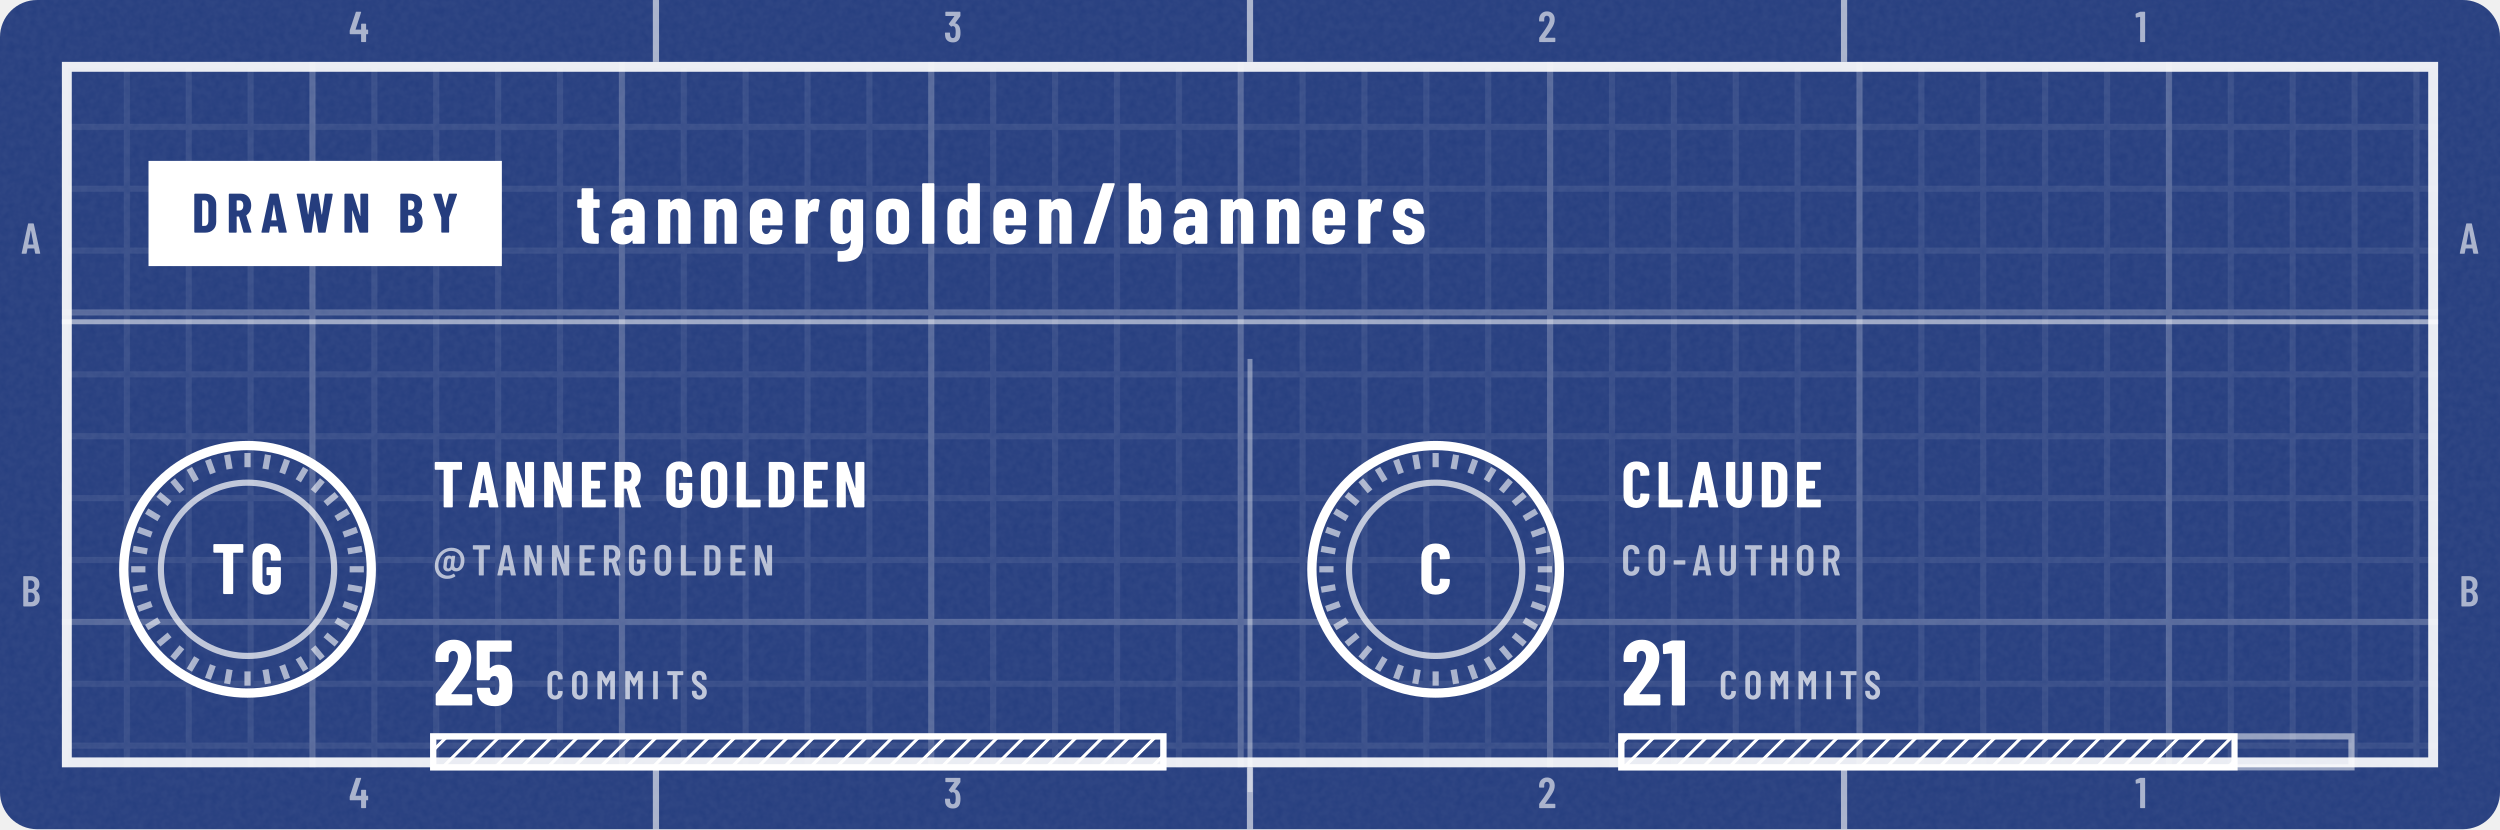
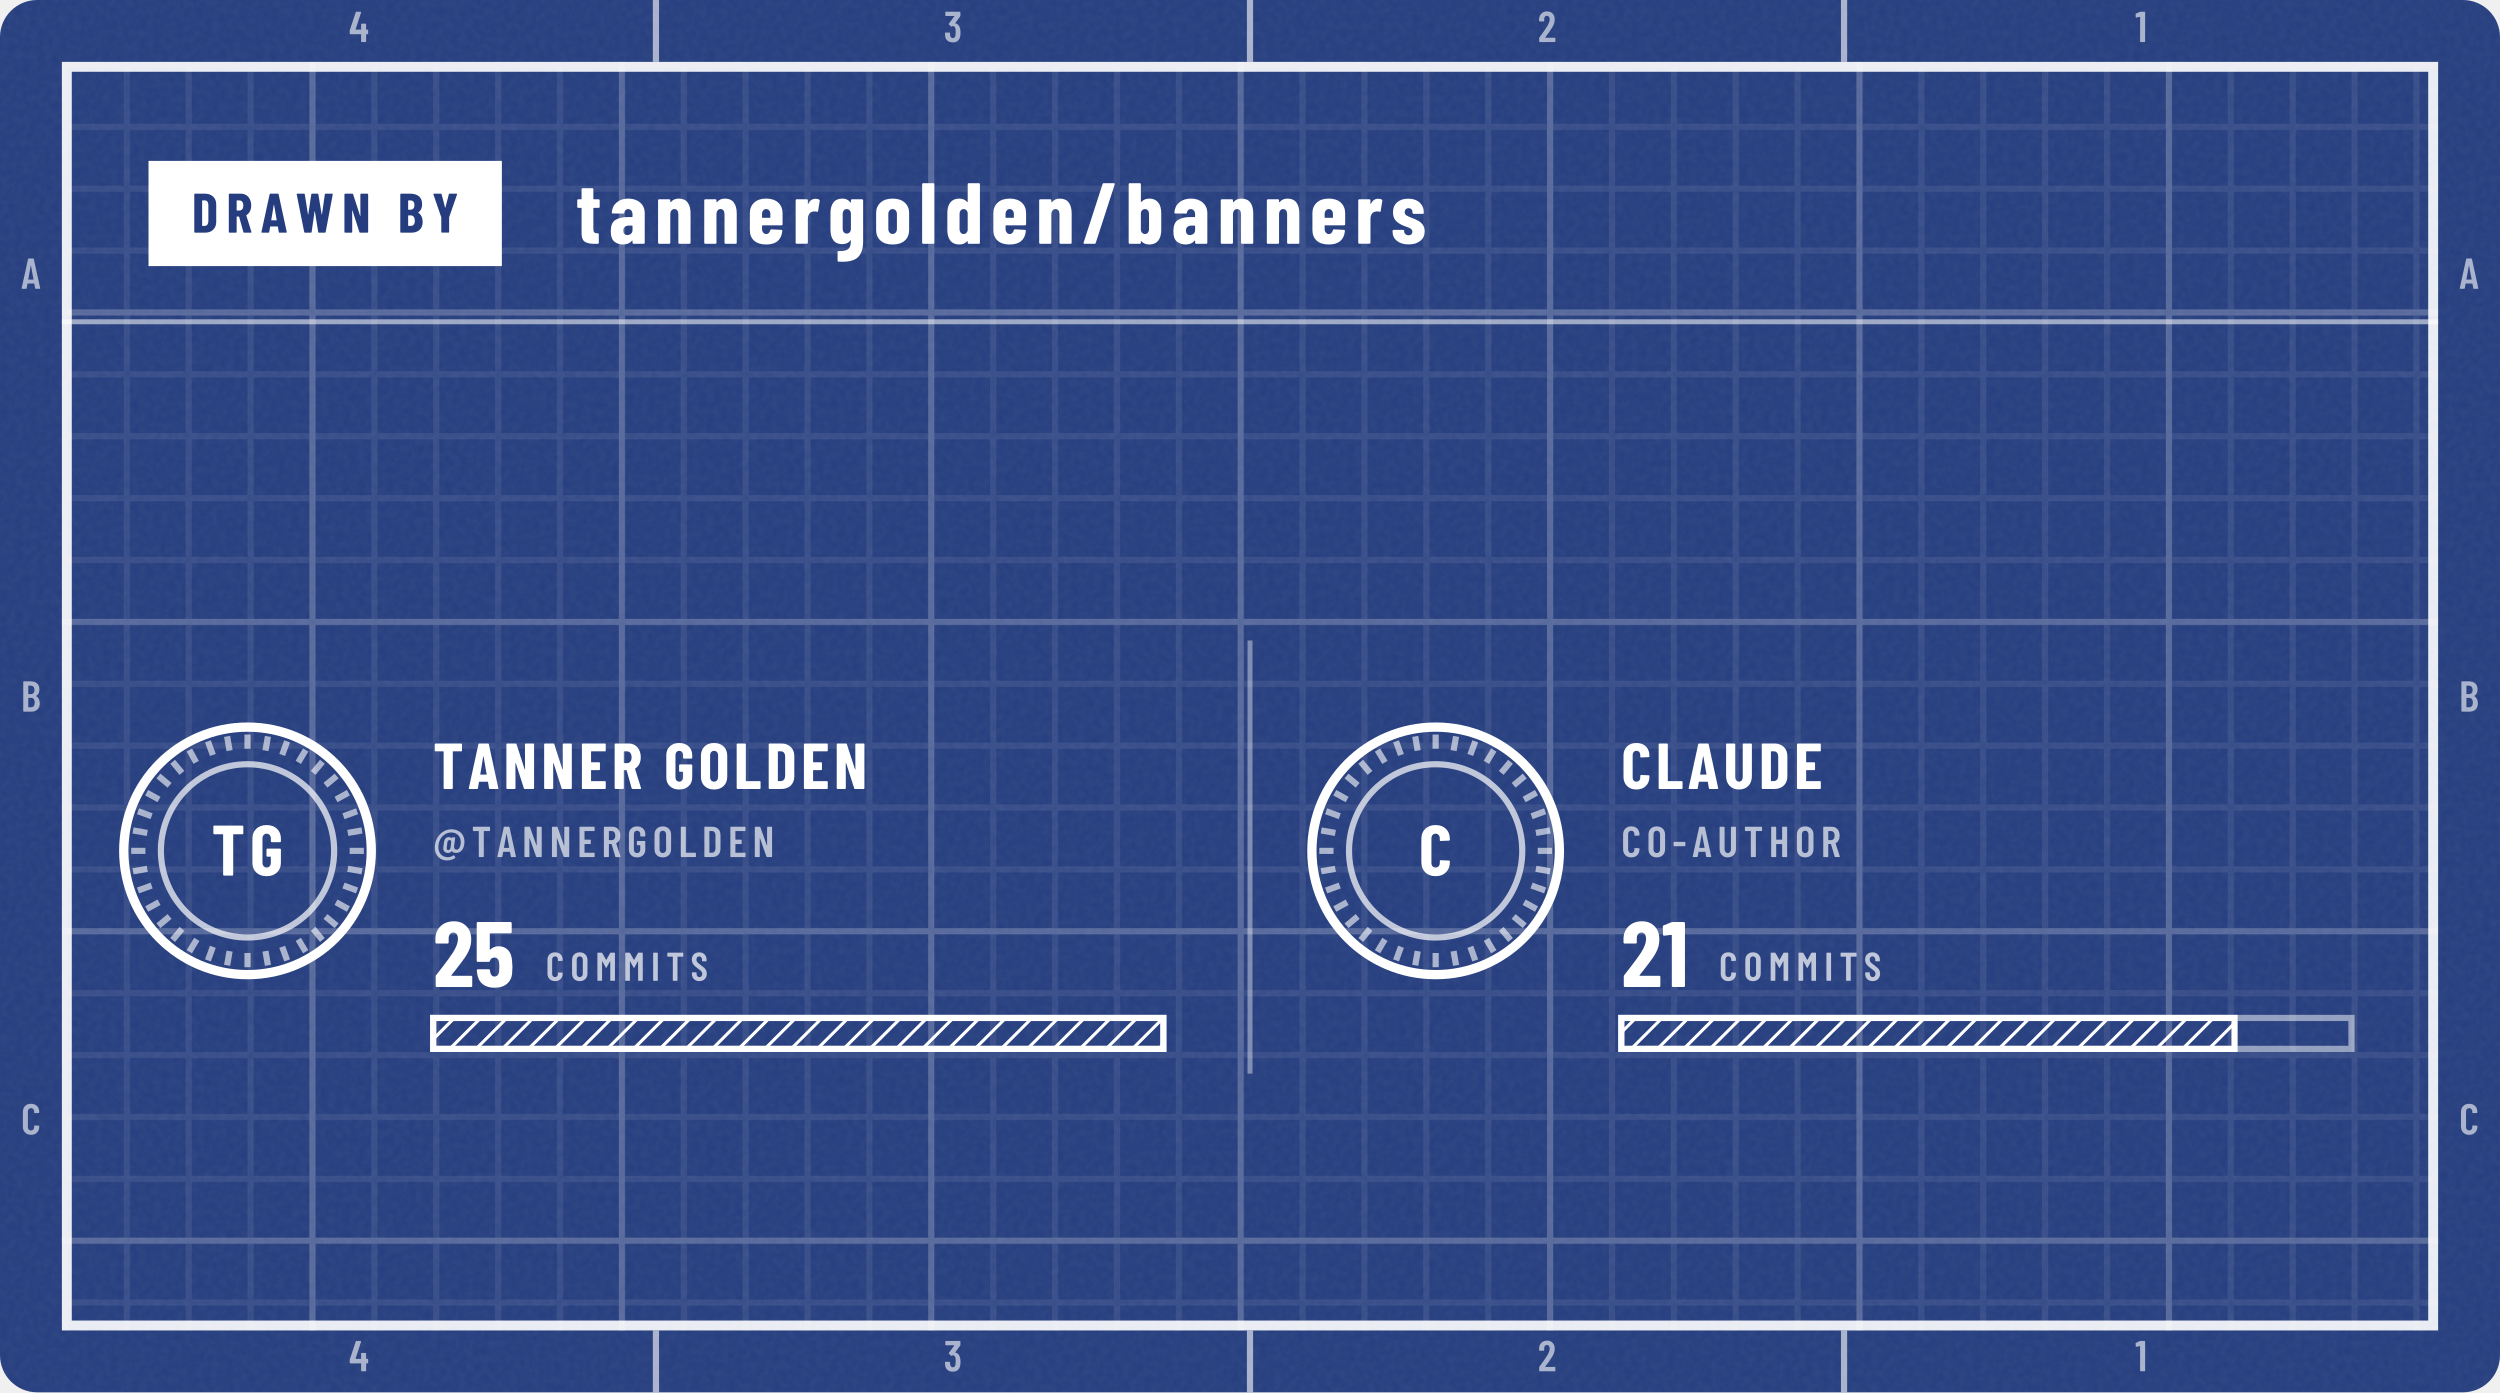
- <svg xmlns="http://www.w3.org/2000/svg" width="404" height="134" viewBox="0 0 404 134" role="img" aria-labelledby="t d">
+ <svg xmlns="http://www.w3.org/2000/svg" width="404" height="225" viewBox="0 0 404 225" role="img" aria-labelledby="t d">
  <defs>
    <clipPath id="kc1">
-       <rect x="0" y="0" width="404" height="134" rx="6" />
+       <rect x="0" y="0" width="404" height="225" rx="6" />
    </clipPath>
    <filter id="kn2" x="0" y="0" width="100%" height="100%">
      <feTurbulence type="fractalNoise" baseFrequency=".85" numOctaves="2" stitchTiles="stitch" />
      <feColorMatrix values="0 0 0 0 1 0 0 0 0 1 0 0 0 0 1 0 0 0 0.06 0" />
    </filter>
    <pattern id="kp3" width="10" height="10" patternUnits="userSpaceOnUse">
      <path d="M10 .5H.5V10" fill="none" stroke="#FFFFFF" stroke-opacity="0.075" />
    </pattern>
    <pattern id="kp4" width="50" height="50" patternUnits="userSpaceOnUse">
      <path d="M50 .5H.5V50" fill="none" stroke="#FFFFFF" stroke-opacity="0.16" />
    </pattern>
    <clipPath id="kc5">
-       <rect x="10" y="10" width="384" height="114" />
+       <rect x="10" y="10" width="384" height="205" />
    </clipPath>
    <pattern id="kh6" width="3" height="3" patternUnits="userSpaceOnUse" patternTransform="rotate(45)">
      <path d="M0 0V3" stroke="#FFFFFF" stroke-width="1" stroke-opacity="1" />
    </pattern>
    <path id="m45" d="M27 263V339Q27 344 30 348Q34 351 39 351H286Q291 351 294 348Q298 344 298 339V263Q298 258 294 254Q291 251 286 251H39Q34 251 30 254Q27 258 27 263Z" />
    <path id="m49" d="M122 700H218Q223 700 226 696Q230 693 230 688V12Q230 7 226 4Q223 0 218 0H126Q121 0 118 4Q114 7 114 12V576Q114 578 112 580Q111 582 109 581L27 565H24Q13 565 13 576L10 643Q10 653 18 657L107 697Q114 700 122 700Z" />
    <path id="m50" d="M173 100H392Q397 100 400 96Q404 93 404 88V12Q404 7 400 4Q397 0 392 0H43Q38 0 34 4Q31 7 31 12V92Q31 101 36 107L75 160Q114 212 152 266Q189 320 215 363Q273 459 273 522Q273 562 256 585Q238 608 209 608Q180 608 163 586Q146 563 147 526V487Q147 482 144 478Q140 475 135 475H41Q36 475 32 478Q29 482 29 487V530Q33 610 84 659Q134 708 214 708Q293 708 342 656Q390 605 390 521Q390 471 373 422Q356 373 319 317Q294 277 260 229Q225 181 214 166Q184 126 170 106Q168 104 169 102Q170 100 173 100Z" />
    <path id="m51" d="M387 218Q387 169 380 134Q368 66 326 29Q283 -8 210 -8Q134 -8 86 32Q38 73 32 143Q30 165 28 207Q28 219 40 219H132Q144 219 144 207Q146 173 148 156Q153 125 169 108Q185 92 210 92Q234 92 250 108Q266 123 271 152Q276 182 276 230Q276 281 269 315Q263 341 248 355Q233 369 210 369Q195 369 183 360Q177 356 174 356Q172 356 166 360L119 408Q115 412 115 417Q115 421 118 425L243 595Q245 597 244 599Q242 601 239 601H49Q44 601 40 604Q37 608 37 613V688Q37 693 40 696Q44 700 49 700H373Q378 700 382 696Q385 693 385 688V609Q385 602 380 594L266 438Q262 432 268 431Q309 426 338 392Q368 358 378 307Q387 267 387 218Z" />
    <path id="m52" d="M443 275V194Q443 189 440 186Q436 182 431 182H401Q396 182 396 177V12Q396 7 392 4Q389 0 384 0H292Q287 0 284 4Q280 7 280 12V177Q280 182 275 182H29Q24 182 20 186Q17 189 17 194V259Q17 268 19 274L158 690Q161 700 171 700H271Q277 700 280 696Q283 693 281 686L153 293Q152 287 157 287H275Q280 287 280 292V412Q280 417 284 420Q287 424 292 424H384Q389 424 392 420Q396 417 396 412V292Q396 287 401 287H431Q436 287 440 284Q443 280 443 275Z" />
    <path id="m64" d="M722 352Q722 327 719 301Q706 204 655 150Q604 95 529 95Q465 95 431 135Q427 138 424 134Q409 113 387 104Q365 94 343 94Q292 94 262 124Q233 154 233 201Q233 218 238 250L242 283Q244 307 250 347Q268 461 367 461Q380 461 394 456Q409 451 421 440Q428 435 428 442V444Q429 455 441 455H497Q509 455 508 442L484 258Q483 252 483 240Q483 206 499 188Q515 170 541 170Q577 170 602 206Q626 243 634 303Q637 326 637 346Q637 413 609 463Q581 513 530 540Q480 567 414 567Q342 567 279 530Q216 492 174 426Q132 359 122 275Q119 251 119 229Q119 156 149 104Q179 51 228 24Q277 -3 333 -3Q408 -3 468 39Q473 42 476 42Q482 42 485 36L511 -6Q513 -9 513 -14Q513 -19 508 -23Q472 -48 424 -63Q375 -78 319 -78Q239 -78 175 -42Q111 -5 74 62Q38 130 38 221Q38 253 42 280Q55 384 109 466Q163 549 246 595Q328 641 422 641Q510 641 578 605Q646 569 684 504Q722 438 722 352ZM400 212 403 233 404 243 414 326 416 343Q419 365 408 379Q398 393 379 393Q360 393 346 379Q332 365 329 343L326 322Q320 283 320 276L312 212Q311 188 321 174Q331 161 350 161Q369 161 382 175Q396 189 400 212Z" />
    <path id="m65" d="M325 11 306 116Q306 121 300 121H154Q148 121 148 116L129 11Q128 0 116 0H25Q11 0 14 13L162 689Q164 700 175 700H281Q292 700 294 689L442 13V9Q442 0 431 0H338Q326 0 325 11ZM171 212H282Q288 212 287 217L229 533Q228 536 226 536Q224 536 223 533L166 217Q165 212 171 212Z" />
    <path id="m66" d="M242 0H66Q61 0 58 4Q54 7 54 12V688Q54 693 58 696Q61 700 66 700H224Q319 700 373 652Q427 604 427 512Q427 409 354 365Q349 362 352 359Q391 334 413 292Q435 250 435 192Q435 100 382 50Q328 0 242 0ZM170 595V409Q170 404 175 404H226Q267 404 290 429Q313 454 313 500Q313 548 290 574Q267 600 226 600H175Q170 600 170 595ZM319 208Q319 260 296 290Q273 319 233 319H175Q170 319 170 314V106Q170 101 175 101H233Q273 101 296 129Q319 157 319 208Z" />
    <path id="m67" d="M42 180V521Q42 607 94 658Q145 708 230 708Q316 708 368 658Q420 607 420 521V509Q420 504 416 500Q413 496 408 496L315 492Q303 492 303 504V529Q303 564 283 586Q263 608 230 608Q198 608 178 586Q158 564 158 529V171Q158 136 178 114Q198 92 230 92Q263 92 283 114Q303 136 303 171V196Q303 201 306 204Q310 208 315 208L408 204Q413 204 416 200Q420 197 420 192V180Q420 95 368 44Q316 -8 230 -8Q145 -8 94 44Q42 95 42 180Z" />
    <path id="m68" d="M54 12V688Q54 693 58 696Q61 700 66 700H237Q323 700 374 648Q426 596 426 509V191Q426 104 374 52Q323 0 237 0H66Q61 0 58 4Q54 7 54 12ZM175 100 235 101Q268 101 288 128Q309 154 310 198V502Q310 547 290 574Q269 600 234 600H175Q170 600 170 595V105Q170 100 175 100Z" />
    <path id="m69" d="M391 600H175Q170 600 170 595V406Q170 401 175 401H303Q308 401 312 398Q315 394 315 389V312Q315 307 312 304Q308 300 303 300H175Q170 300 170 295V105Q170 100 175 100H391Q396 100 400 96Q403 93 403 88V12Q403 7 400 4Q396 0 391 0H66Q61 0 58 4Q54 7 54 12V688Q54 693 58 696Q61 700 66 700H391Q396 700 400 696Q403 693 403 688V612Q403 607 400 604Q396 600 391 600Z" />
    <path id="m71" d="M42 173V527Q42 609 94 658Q145 708 230 708Q315 708 368 658Q420 609 420 526V487Q420 482 416 478Q413 475 408 475H316Q311 475 308 478Q304 482 304 487V528Q304 564 284 586Q263 608 230 608Q197 608 177 586Q157 564 157 528V172Q157 136 177 114Q197 92 230 92Q263 92 284 114Q304 136 304 172V268Q304 273 299 273H238Q233 273 230 276Q226 280 226 285V358Q226 363 230 366Q233 370 238 370H408Q413 370 416 366Q420 363 420 358V173Q420 91 368 42Q315 -8 230 -8Q145 -8 94 42Q42 91 42 173Z" />
    <path id="m72" d="M319 700H411Q416 700 420 696Q423 693 423 688V12Q423 7 420 4Q416 0 411 0H319Q314 0 310 4Q307 7 307 12V295Q307 300 302 300H175Q170 300 170 295V12Q170 7 166 4Q163 0 158 0H66Q61 0 58 4Q54 7 54 12V688Q54 693 58 696Q61 700 66 700H158Q163 700 166 696Q170 693 170 688V406Q170 401 175 401H302Q307 401 307 406V688Q307 693 310 696Q314 700 319 700Z" />
    <path id="m73" d="M54 12V688Q54 693 58 696Q61 700 66 700H158Q163 700 166 696Q170 693 170 688V12Q170 7 166 4Q163 0 158 0H66Q61 0 58 4Q54 7 54 12Z" />
    <path id="m76" d="M54 12V688Q54 693 58 696Q61 700 66 700H158Q163 700 166 696Q170 693 170 688V105Q170 100 175 100H391Q396 100 400 96Q403 93 403 88V12Q403 7 400 4Q396 0 391 0H66Q61 0 58 4Q54 7 54 12Z" />
    <path id="m77" d="M383 700H475Q480 700 484 696Q487 693 487 688V12Q487 7 484 4Q480 0 475 0H383Q378 0 374 4Q371 7 371 12V484Q371 488 369 488Q367 488 365 485L278 327Q273 319 269 319Q265 319 260 327L173 485Q171 488 169 488Q167 488 167 484V12Q167 7 164 4Q160 0 155 0H63Q58 0 54 4Q51 7 51 12V688Q51 693 54 696Q58 700 63 700H155Q165 700 170 692L267 521Q270 517 273 521L368 692Q373 700 383 700Z" />
    <path id="m78" d="M350 700H441Q446 700 450 696Q453 693 453 688V12Q453 7 450 4Q446 0 441 0H336Q326 0 323 10L174 434Q173 437 170 436Q168 436 168 433L169 12Q169 7 166 4Q162 0 157 0H66Q61 0 58 4Q54 7 54 12V688Q54 693 58 696Q61 700 66 700H169Q179 700 182 690L332 269Q333 266 336 266Q338 267 338 270V688Q338 693 342 696Q345 700 350 700Z" />
    <path id="m79" d="M42 182V518Q42 604 94 656Q147 708 233 708Q319 708 372 656Q425 604 425 518V182Q425 96 372 44Q319 -8 233 -8Q147 -8 94 44Q42 96 42 182ZM309 177V523Q309 561 288 584Q267 608 233 608Q199 608 178 584Q158 561 158 523V177Q158 139 178 116Q199 92 233 92Q267 92 288 116Q309 139 309 177Z" />
    <path id="m82" d="M318 10 233 297Q231 301 228 301H175Q170 301 170 296V12Q170 7 166 4Q163 0 158 0H66Q61 0 58 4Q54 7 54 12V688Q54 693 58 696Q61 700 66 700H254Q307 700 348 674Q388 649 410 602Q433 556 433 496Q433 434 409 389Q385 344 342 321Q338 320 339 315L437 14Q438 12 438 9Q438 0 427 0H331Q321 0 318 10ZM170 595V396Q170 391 175 391H236Q272 391 294 419Q317 447 317 495Q317 543 294 572Q272 600 236 600H175Q170 600 170 595Z" />
    <path id="m83" d="M34 173V199Q34 204 38 208Q41 211 46 211H137Q142 211 146 208Q149 204 149 199V179Q149 140 168 116Q188 92 219 92Q250 92 270 114Q290 137 290 174Q290 200 279 219Q268 238 248 255Q228 272 184 304Q134 340 104 368Q73 396 52 436Q32 475 32 527Q32 610 82 659Q132 708 214 708Q297 708 348 656Q399 605 399 520V496Q399 491 396 488Q392 484 387 484H297Q292 484 288 488Q285 491 285 496V522Q285 561 266 584Q246 608 214 608Q184 608 165 586Q146 565 146 527Q146 491 166 466Q187 441 247 397Q308 352 339 324Q370 295 387 261Q404 227 404 180Q404 95 353 44Q302 -8 219 -8Q136 -8 85 42Q34 92 34 173Z" />
    <path id="m84" d="M425 688V612Q425 607 422 604Q418 600 413 600H286Q281 600 281 595V12Q281 7 278 4Q274 0 269 0H177Q172 0 168 4Q165 7 165 12V595Q165 600 160 600H40Q35 600 32 604Q28 607 28 612V688Q28 693 32 696Q35 700 40 700H413Q418 700 422 696Q425 693 425 688Z" />
    <path id="m85" d="M50 194V688Q50 693 54 696Q57 700 62 700H154Q159 700 162 696Q166 693 166 688V182Q166 142 186 117Q206 92 239 92Q272 92 292 117Q312 142 312 182V688Q312 693 316 696Q319 700 324 700H416Q421 700 424 696Q428 693 428 688V194Q428 103 376 48Q324 -8 239 -8Q153 -8 102 48Q50 103 50 194Z" />
    <path id="n47" d="M18 14 237 690Q240 700 250 700H367Q373 700 376 696Q379 693 377 686L158 10Q155 0 145 0H28Q22 0 19 4Q16 7 18 14Z" />
    <path id="n49" d="M115 700H236Q241 700 244 696Q248 693 248 688V12Q248 7 244 4Q241 0 236 0H119Q114 0 110 4Q107 7 107 12V558Q107 562 102 562L25 553H23Q12 553 12 564L9 650Q9 660 18 664L100 697Q108 700 115 700Z" />
    <path id="n50" d="M200 121H409Q414 121 418 118Q421 114 421 109V12Q421 7 418 4Q414 0 409 0H39Q34 0 30 4Q27 7 27 12V113Q27 122 32 128Q72 181 88 200Q176 313 213 371Q267 457 267 516Q267 550 254 568Q240 587 217 587Q194 587 180 568Q166 550 167 521V480Q167 475 164 472Q160 468 155 468H36Q31 468 28 472Q24 475 24 480V527Q28 609 83 658Q138 708 223 708Q307 708 358 655Q410 602 410 515Q410 463 394 416Q377 369 340 315Q312 274 244 187L197 127Q195 125 196 123Q197 121 200 121Z" />
    <path id="n53" d="M416 218Q416 185 413 155Q409 78 358 35Q308 -8 223 -8Q143 -8 94 32Q45 72 35 151L32 179Q32 191 44 191H161Q173 191 174 179Q174 173 176 163Q185 113 223 113Q243 113 256 126Q268 140 272 164Q275 190 275 219Q275 240 271 270Q267 293 254 305Q242 317 223 317Q185 317 174 282Q171 271 161 271H43Q38 271 34 274Q31 278 31 283V688Q31 693 34 696Q38 700 43 700H396Q401 700 404 696Q408 693 408 688V591Q408 586 404 582Q401 579 396 579H177Q172 579 172 574V406Q172 403 174 402Q176 401 178 404Q195 421 218 430Q241 439 267 439Q331 439 370 397Q408 355 412 280Q416 242 416 218Z" />
    <path id="n65" d="M325 11 309 107Q309 112 303 112H176Q170 112 170 107L154 11Q153 0 141 0H24Q11 0 14 13L161 689Q163 700 174 700H309Q320 700 322 689L468 13L469 9Q469 0 458 0H338Q326 0 325 11ZM194 221H284Q289 221 288 226L241 499Q240 502 238 502Q236 502 235 499L190 226Q190 221 194 221Z" />
    <path id="n66" d="M245 0H56Q51 0 48 4Q44 7 44 12V688Q44 693 48 696Q51 700 56 700H223Q323 700 380 652Q436 604 436 509Q436 410 368 365Q364 362 367 359Q446 303 446 193Q446 100 390 50Q334 0 245 0ZM185 574V417Q185 412 190 412H226Q260 412 279 434Q298 455 298 494Q298 535 280 557Q261 579 226 579H190Q185 579 185 574ZM305 214Q305 258 286 284Q267 310 235 310H190Q185 310 185 305V127Q185 122 190 122H234Q267 122 286 146Q305 170 305 214Z" />
    <path id="n67" d="M34 189V513Q34 602 88 655Q143 708 233 708Q324 708 378 655Q433 602 433 513V502Q433 497 430 494Q426 490 421 490L304 485Q292 485 292 496V522Q292 551 276 569Q260 587 233 587Q207 587 191 569Q175 551 175 522V177Q175 148 191 130Q207 113 233 113Q260 113 276 130Q292 148 292 177V204Q292 209 296 212Q299 216 304 216L421 211Q426 211 430 208Q433 204 433 199V189Q433 99 378 46Q323 -8 233 -8Q143 -8 88 46Q34 99 34 189Z" />
    <path id="n68" d="M44 12V688Q44 693 48 696Q51 700 56 700H237Q328 700 383 647Q438 594 438 506V194Q438 106 383 53Q328 0 237 0H56Q51 0 48 4Q44 7 44 12ZM190 121 235 122Q262 123 279 145Q296 167 297 203V497Q297 535 280 557Q263 579 234 579H190Q185 579 185 574V126Q185 121 190 121Z" />
    <path id="n69" d="M399 579H190Q185 579 185 574V416Q185 411 190 411H310Q315 411 318 408Q322 404 322 399V302Q322 297 318 294Q315 290 310 290H190Q185 290 185 285V126Q185 121 190 121H399Q404 121 408 118Q411 114 411 109V12Q411 7 408 4Q404 0 399 0H56Q51 0 48 4Q44 7 44 12V688Q44 693 48 696Q51 700 56 700H399Q404 700 408 696Q411 693 411 688V591Q411 586 408 582Q404 579 399 579Z" />
    <path id="n71" d="M34 181V519Q34 605 88 656Q143 708 233 708Q323 708 378 656Q433 604 433 518V480Q433 475 430 472Q426 468 421 468H304Q299 468 296 472Q292 475 292 480V520Q292 550 276 568Q260 587 233 587Q207 587 191 568Q175 550 175 520V180Q175 150 191 132Q207 113 233 113Q260 113 276 132Q292 150 292 180V260Q292 265 287 265H243Q238 265 234 268Q231 272 231 277V366Q231 371 234 374Q238 378 243 378H421Q426 378 430 374Q433 371 433 366V181Q433 95 378 44Q323 -8 233 -8Q143 -8 88 44Q34 95 34 181Z" />
    <path id="n76" d="M44 12V688Q44 693 48 696Q51 700 56 700H173Q178 700 182 696Q185 693 185 688V126Q185 121 190 121H400Q405 121 408 118Q412 114 412 109V12Q412 7 408 4Q405 0 400 0H56Q51 0 48 4Q44 7 44 12Z" />
    <path id="n78" d="M342 700H458Q463 700 466 696Q470 693 470 688V12Q470 7 466 4Q463 0 458 0H326Q316 0 313 10L189 397Q188 400 186 400Q183 399 183 396L184 12Q184 7 180 4Q177 0 172 0H56Q51 0 48 4Q44 7 44 12V688Q44 693 48 696Q51 700 56 700H187Q197 700 200 690L325 303Q326 300 328 300Q331 301 331 304L330 688Q330 693 334 696Q337 700 342 700Z" />
    <path id="n79" d="M34 190V510Q34 600 89 654Q144 708 236 708Q328 708 384 654Q439 600 439 510V190Q439 100 384 46Q328 -8 236 -8Q144 -8 89 46Q34 100 34 190ZM298 184V516Q298 548 281 568Q264 587 236 587Q208 587 192 568Q175 548 175 516V184Q175 152 192 132Q208 113 236 113Q264 113 281 132Q298 152 298 184Z" />
    <path id="n82" d="M306 10 229 286Q227 290 224 290H190Q185 290 185 285V12Q185 7 182 4Q178 0 173 0H56Q51 0 48 4Q44 7 44 12V688Q44 693 48 696Q51 700 56 700H258Q313 700 356 674Q399 647 422 599Q446 551 446 489Q446 430 424 385Q401 340 361 315Q359 314 358 312Q357 311 358 309L450 14L451 10Q451 0 440 0H320Q309 0 306 10ZM185 574V403Q185 398 190 398H235Q266 398 286 422Q305 447 305 488Q305 530 286 554Q266 579 235 579H190Q185 579 185 574Z" />
    <path id="n84" d="M444 688V591Q444 586 440 582Q437 579 432 579H307Q302 579 302 574V12Q302 7 298 4Q295 0 290 0H173Q168 0 164 4Q161 7 161 12V574Q161 579 156 579H36Q31 579 28 582Q24 586 24 591V688Q24 693 28 696Q31 700 36 700H432Q437 700 440 696Q444 693 444 688Z" />
    <path id="n85" d="M41 199V688Q41 693 44 696Q48 700 53 700H170Q175 700 178 696Q182 693 182 688V185Q182 153 198 133Q214 113 240 113Q266 113 282 133Q297 153 297 185V688Q297 693 300 696Q304 700 309 700H426Q431 700 434 696Q438 693 438 688V199Q438 105 384 48Q329 -8 240 -8Q150 -8 96 48Q41 105 41 199Z" />
    <path id="n87" d="M156 11 21 687 20 691Q20 700 31 700H153Q165 700 166 689L223 329Q224 325 226 325Q228 325 229 329L283 689Q284 700 296 700H397Q409 700 410 689L469 329Q470 325 472 325Q474 325 475 329L526 689Q527 700 539 700H657Q670 700 668 687L541 11Q540 0 528 0H420Q408 0 407 11L348 381Q347 385 345 385Q343 385 342 381L289 11Q288 0 276 0H169Q158 0 156 11Z" />
    <path id="n89" d="M166 13V273L165 279L25 686Q24 688 24 691Q24 700 35 700H158Q169 700 172 690L234 451Q235 448 237 448Q239 448 240 451L302 690Q305 700 316 700H439Q445 700 448 696Q451 693 449 686L308 279L307 273V13Q307 8 304 4Q300 1 295 1H178Q173 1 170 4Q166 8 166 13Z" />
    <path id="n97" d="M415 355V12Q415 7 412 4Q408 0 403 0H286Q281 0 278 4Q274 7 274 12V34Q274 37 272 38Q270 39 268 36Q235 -6 166 -8Q108 -8 66 24Q23 56 23 146Q23 239 74 274Q126 309 223 309H269Q274 309 274 314V339Q274 366 260 384Q245 401 223 401Q206 401 194 390Q183 380 180 361Q179 349 167 349L47 350Q35 350 35 362Q40 435 92 478Q144 522 224 522Q309 522 362 476Q415 430 415 355ZM274 158V205Q274 210 269 210H228Q201 210 184 194Q168 179 168 152Q168 127 180 114Q193 101 214 101Q237 101 256 116Q274 132 274 158Z" />
    <path id="n98" d="M414 354V160Q414 81 379 36Q344 -8 275 -8Q219 -8 185 30Q183 32 181 32Q179 31 179 28V12Q179 7 176 4Q172 0 167 0H50Q45 0 42 4Q38 7 38 12V688Q38 693 42 696Q45 700 50 700H167Q172 700 176 696Q179 693 179 688V485Q179 483 181 483Q185 483 189 488Q223 522 275 522Q343 522 378 478Q414 435 414 354ZM226 401Q208 401 195 389Q182 377 179 357V157Q182 137 195 125Q208 113 226 113Q247 113 260 129Q273 145 273 170V344Q273 369 260 385Q247 401 226 401Z" />
    <path id="n100" d="M278 700H395Q400 700 404 696Q407 693 407 688V12Q407 7 404 4Q400 0 395 0H278Q273 0 270 4Q266 7 266 12V28Q266 31 264 32Q262 32 260 30Q226 -8 170 -8Q101 -8 66 36Q31 81 31 160V354Q31 435 66 478Q102 522 170 522Q192 522 216 514Q240 505 260 483Q262 481 264 482Q266 482 266 485V688Q266 693 270 696Q273 700 278 700ZM266 157V357Q263 377 250 389Q237 401 219 401Q198 401 185 385Q172 369 172 344V170Q172 145 185 129Q198 113 219 113Q237 113 250 125Q263 137 266 157Z" />
    <path id="n101" d="M397 213H177Q172 213 172 208V171Q172 146 186 130Q199 113 220 113Q239 113 251 126Q263 138 267 157Q270 167 280 167L395 161Q400 161 404 158Q407 154 406 148Q399 71 352 32Q306 -8 220 -8Q131 -8 81 36Q31 81 31 160V354Q31 430 82 476Q132 522 220 522Q308 522 358 476Q409 430 409 354V225Q409 220 406 216Q402 213 397 213ZM172 344V305Q172 300 177 300H263Q268 300 268 305V344Q268 369 254 385Q241 401 220 401Q199 401 186 385Q172 369 172 344Z" />
    <path id="n103" d="M279 514H396Q401 514 404 510Q408 507 408 502V24Q408 -87 356 -147Q303 -207 167 -207Q140 -207 125 -206Q113 -205 113 -193V-95Q113 -82 126 -84Q185 -86 216 -72Q246 -59 256 -32Q267 -5 267 39Q267 42 265 42Q263 42 261 39Q243 15 218 6Q192 -4 168 -4Q99 -4 65 40Q31 85 31 164V354Q31 435 66 478Q100 522 168 522Q229 522 261 477Q263 474 265 475Q267 476 267 479V502Q267 507 270 510Q274 514 279 514ZM267 175V344Q267 369 254 385Q240 401 219 401Q198 401 185 385Q172 369 172 344V175Q172 150 185 134Q198 118 219 118Q240 118 254 134Q267 150 267 175Z" />
    <path id="n108" d="M34 12V688Q34 693 38 696Q41 700 46 700H163Q168 700 172 696Q175 693 175 688V12Q175 7 172 4Q168 0 163 0H46Q41 0 38 4Q34 7 34 12Z" />
    <path id="n110" d="M413 351V12Q413 7 410 4Q406 0 401 0H284Q279 0 276 4Q272 7 272 12V340Q272 369 260 385Q249 401 227 401Q204 401 192 384Q179 368 179 338V12Q179 7 176 4Q172 0 167 0H50Q45 0 42 4Q38 7 38 12V502Q38 507 42 510Q45 514 50 514H167Q172 514 176 510Q179 507 179 502V483Q179 480 182 480Q184 480 188 484Q220 522 277 522Q345 522 379 477Q413 432 413 351Z" />
    <path id="n111" d="M31 160V354Q31 430 82 476Q133 522 221 522Q310 522 361 476Q412 430 412 354V160Q412 82 362 37Q311 -8 221 -8Q132 -8 82 37Q31 82 31 160ZM271 171V344Q271 369 257 385Q243 401 221 401Q199 401 186 385Q172 369 172 344V171Q172 146 186 130Q199 114 221 114Q243 114 257 130Q271 146 271 171Z" />
    <path id="n114" d="M310 510Q318 505 316 495L297 378Q296 367 283 370Q272 374 256 374Q241 374 230 370Q207 366 193 342Q179 319 179 288V13Q179 8 176 4Q172 1 167 1H50Q45 1 42 4Q38 8 38 13V502Q38 507 42 510Q45 514 50 514H167Q172 514 176 510Q179 507 179 502V463Q179 459 180 458Q182 458 184 461Q211 520 268 520Q295 520 310 510Z" />
    <path id="n115" d="M24 142V149Q24 154 28 158Q31 161 36 161H146Q151 161 154 158Q158 154 158 149V146Q158 125 173 112Q188 98 210 98Q230 98 242 110Q253 121 253 139Q253 161 234 174Q215 186 192 194Q168 203 159 206Q104 226 66 262Q29 297 29 364Q29 437 77 479Q125 521 205 521Q288 521 336 477Q385 433 385 358Q385 353 382 350Q378 346 373 346H266Q261 346 258 350Q254 353 254 358V366Q254 386 242 398Q229 411 209 411Q188 411 176 398Q164 384 164 366Q164 342 184 328Q205 315 247 299Q290 283 320 266Q351 250 373 220Q395 189 395 143Q395 74 344 34Q294 -7 210 -7Q125 -7 74 34Q24 74 24 142Z" />
    <path id="n116" d="M260 415H204Q199 415 199 410V172Q199 143 210 132Q221 121 243 122H250Q255 122 258 118Q262 115 262 110V12Q262 7 258 4Q255 0 250 0H210Q137 0 100 24Q63 49 63 118V410Q63 415 58 415H25Q20 415 16 418Q13 422 13 427V502Q13 507 16 510Q20 514 25 514H58Q63 514 63 519V630Q63 635 66 638Q70 642 75 642H187Q192 642 196 638Q199 635 199 630V519Q199 514 204 514H260Q265 514 268 510Q272 507 272 502V427Q272 422 268 418Q265 415 260 415Z" />
  </defs>
-   <rect y="0" width="404" height="134" rx="6" fill="#253D7E" />
-   <rect y="0" width="404" height="134" clip-path="url(#kc1)" filter="url(#kn2)" />
+   <rect y="0" width="404" height="225" rx="6" fill="#253D7E" />
+   <rect y="0" width="404" height="225" clip-path="url(#kc1)" filter="url(#kn2)" />
  <g clip-path="url(#kc5)">
-     <rect y="0" width="404" height="134" fill="url(#kp3)" />
-     <rect y="0" width="404" height="134" fill="url(#kp4)" />
-   </g>
-   <rect x="10.8" y="10.8" width="382.4" height="112.4" fill="none" stroke="#FFFFFF" stroke-opacity="0.9" stroke-width="1.6" />
-   <path d="M106 0V10M106 124V134M202 0V10M202 124V134M298 0V10M298 124V134" stroke="#FFFFFF" stroke-opacity="0.6" />
+     <rect y="0" width="404" height="225" fill="url(#kp3)" />
+     <rect y="0" width="404" height="225" fill="url(#kp4)" />
+   </g>
+   <rect x="10.8" y="10.8" width="382.4" height="203.4" fill="none" stroke="#FFFFFF" stroke-opacity="0.9" stroke-width="1.6" />
+   <path d="M106 0V10M106 215V225M202 0V10M202 215V225M298 0V10M298 215V225" stroke="#FFFFFF" stroke-opacity="0.6" />
  <g transform="scale(0.007 -0.007)" fill="#FFFFFF" fill-opacity="0.6">
    <use href="#m52" x="8056" y="-971" />
-     <use href="#m52" x="8056" y="-18657" />
+     <use href="#m52" x="8056" y="-31657" />
    <use href="#m51" x="21787" y="-971" />
-     <use href="#m51" x="21787" y="-18657" />
+     <use href="#m51" x="21787" y="-31657" />
    <use href="#m50" x="35502" y="-971" />
-     <use href="#m50" x="35502" y="-18657" />
+     <use href="#m50" x="35502" y="-31657" />
    <use href="#m49" x="49292" y="-971" />
-     <use href="#m49" x="49292" y="-18657" />
-     <use href="#m65" x="486" y="-5857" />
-     <use href="#m65" x="56772" y="-5857" />
-     <use href="#m66" x="483" y="-14000" />
-     <use href="#m66" x="56769" y="-14000" />
+     <use href="#m49" x="49292" y="-31657" />
+     <use href="#m65" x="486" y="-6667" />
+     <use href="#m65" x="56772" y="-6667" />
+     <use href="#m66" x="483" y="-16429" />
+     <use href="#m66" x="56769" y="-16429" />
+     <use href="#m67" x="486" y="-26190" />
+     <use href="#m67" x="56772" y="-26190" />
  </g>
  <rect x="24" y="26" width="57.1" height="17" fill="#FFFFFF" />
  <g transform="translate(31 37.6) scale(0.009 -0.009)" fill="#253D7E">
    <use href="#n68" x="0" />
    <use href="#n82" x="620" />
    <use href="#n65" x="1236" />
    <use href="#n87" x="1862" />
    <use href="#n78" x="2696" />
    <use href="#n66" x="3699" />
    <use href="#n89" x="4313" />
  </g>
  <g transform="translate(93.1 39.4) scale(0.014 -0.014)" fill="#FFFFFF">
    <use href="#n116" x="0" />
    <use href="#n97" x="377" />
    <use href="#n110" x="908" />
    <use href="#n110" x="1441" />
    <use href="#n101" x="1974" />
    <use href="#n114" x="2496" />
    <use href="#n103" x="2905" />
    <use href="#n111" x="3432" />
    <use href="#n108" x="3960" />
    <use href="#n100" x="4254" />
    <use href="#n101" x="4785" />
    <use href="#n110" x="5307" />
    <use href="#n47" x="5840" />
    <use href="#n98" x="6340" />
    <use href="#n97" x="6871" />
    <use href="#n110" x="7403" />
    <use href="#n110" x="7935" />
    <use href="#n101" x="8468" />
    <use href="#n114" x="8990" />
    <use href="#n115" x="9400" />
  </g>
  <path d="M10 52H394" fill="none" stroke="#FFFFFF" stroke-opacity="0.55" stroke-width=".8" />
-   <circle cx="40" cy="92" r="20" fill="none" stroke="#FFFFFF" stroke-width="1.5" />
-   <circle cx="40" cy="92" r="14" fill="none" stroke="#FFFFFF" stroke-opacity="0.7" />
-   <path d="M56.5 92L58.8 92M56.2 94.9L58.5 95.3M55.5 97.6L57.7 98.4M54.3 100.2L56.3 101.4M52.6 102.6L54.4 104.1M50.6 104.6L52.1 106.4M48.2 106.3L49.4 108.3M45.6 107.5L46.4 109.7M42.9 108.2L43.3 110.5M40 108.5L40 110.8M37.1 108.2L36.7 110.5M34.4 107.5L33.6 109.7M31.8 106.3L30.6 108.3M29.4 104.6L27.9 106.4M27.4 102.6L25.6 104.1M25.7 100.2L23.7 101.4M24.5 97.6L22.3 98.4M23.8 94.9L21.5 95.3M23.5 92L21.2 92M23.8 89.1L21.5 88.7M24.5 86.4L22.3 85.6M25.7 83.8L23.7 82.6M27.4 81.4L25.6 79.9M29.4 79.4L27.9 77.6M31.7 77.7L30.6 75.7M34.4 76.5L33.6 74.3M37.1 75.8L36.7 73.5M40 75.5L40 73.2M42.9 75.8L43.3 73.5M45.6 76.5L46.4 74.3M48.2 77.7L49.4 75.7M50.6 79.4L52.1 77.6M52.6 81.4L54.4 79.9M54.3 83.8L56.3 82.6M55.5 86.4L57.7 85.6M56.2 89.1L58.5 88.7" fill="none" stroke="#FFFFFF" stroke-opacity="0.6" />
-   <g transform="translate(34.2 96) scale(0.01154 -0.01154)" fill="#FFFFFF">
+   <circle cx="40" cy="137.5" r="20" fill="none" stroke="#FFFFFF" stroke-width="1.5" />
+   <circle cx="40" cy="137.5" r="14" fill="none" stroke="#FFFFFF" stroke-opacity="0.7" />
+   <path d="M56.5 137.5L58.8 137.5M56.2 140.4L58.5 140.8M55.5 143.1L57.7 143.9M54.3 145.8L56.3 146.9M52.6 148.1L54.4 149.6M50.6 150.1L52.1 151.9M48.2 151.8L49.4 153.8M45.6 153L46.4 155.2M42.9 153.7L43.3 156M40 154L40 156.3M37.1 153.7L36.7 156M34.4 153L33.6 155.2M31.8 151.8L30.6 153.8M29.4 150.1L27.9 151.9M27.4 148.1L25.6 149.6M25.7 145.8L23.7 146.9M24.5 143.1L22.3 143.9M23.8 140.4L21.5 140.8M23.5 137.5L21.2 137.5M23.8 134.6L21.5 134.2M24.5 131.9L22.3 131.1M25.7 129.2L23.7 128.1M27.4 126.9L25.6 125.4M29.4 124.9L27.9 123.1M31.7 123.2L30.6 121.2M34.4 122L33.6 119.8M37.1 121.3L36.7 119M40 121L40 118.7M42.9 121.3L43.3 119M45.6 122L46.4 119.8M48.2 123.2L49.4 121.2M50.6 124.9L52.1 123.1M52.6 126.9L54.4 125.4M54.3 129.2L56.3 128.1M55.5 131.9L57.7 131.1M56.2 134.6L58.5 134.2" fill="none" stroke="#FFFFFF" stroke-opacity="0.6" />
+   <g transform="translate(34.2 141.5) scale(0.01154 -0.01154)" fill="#FFFFFF">
    <use href="#n84" x="0" />
    <use href="#n71" x="537" />
  </g>
-   <g transform="translate(70 82) scale(0.0105 -0.0105)" fill="#FFFFFF">
+   <g transform="translate(70 127.5) scale(0.0105 -0.0105)" fill="#FFFFFF">
    <use href="#n84" x="0" />
    <use href="#n65" x="535" />
    <use href="#n78" x="1083" />
    <use href="#n78" x="1664" />
    <use href="#n69" x="2245" />
    <use href="#n82" x="2749" />
    <use href="#n71" x="3554" />
    <use href="#n79" x="4087" />
    <use href="#n76" x="4627" />
    <use href="#n68" x="5120" />
    <use href="#n69" x="5662" />
    <use href="#n78" x="6167" />
  </g>
-   <g transform="translate(70 93) scale(0.007 -0.007)" fill="#FFFFFF" fill-opacity="0.66">
+   <g transform="translate(70 138.5) scale(0.007 -0.007)" fill="#FFFFFF" fill-opacity="0.66">
    <use href="#m64" x="0" />
    <use href="#m84" x="888" />
    <use href="#m65" x="1468" />
    <use href="#m78" x="2053" />
    <use href="#m78" x="2688" />
    <use href="#m69" x="3324" />
    <use href="#m82" x="3887" />
    <use href="#m71" x="4477" />
    <use href="#m79" x="5068" />
    <use href="#m76" x="5663" />
    <use href="#m68" x="6207" />
    <use href="#m69" x="6807" />
    <use href="#m78" x="7371" />
  </g>
-   <g transform="translate(70 114) scale(0.015 -0.015)" fill="#FFFFFF">
+   <g transform="translate(70 159.5) scale(0.015 -0.015)" fill="#FFFFFF">
    <use href="#n50" x="0" />
    <use href="#n53" x="438" />
  </g>
-   <g transform="translate(88.2 113) scale(0.0065 -0.0065)" fill="#FFFFFF" fill-opacity="0.7">
+   <g transform="translate(88.2 158.5) scale(0.0065 -0.0065)" fill="#FFFFFF" fill-opacity="0.7">
    <use href="#m67" x="0" />
    <use href="#m79" x="611" />
    <use href="#m77" x="1232" />
    <use href="#m77" x="1924" />
    <use href="#m73" x="2615" />
    <use href="#m84" x="2993" />
    <use href="#m83" x="3599" />
  </g>
-   <rect x="70" y="119" width="118" height="5" fill="none" stroke="#FFFFFF" stroke-opacity="0.5" />
-   <rect x="70" y="119" width="118" height="5" fill="url(#kh6)" stroke="#FFFFFF" stroke-width="1" />
-   <path d="M202 58V128" fill="none" stroke="#FFFFFF" stroke-opacity="0.4" stroke-width=".8" />
-   <circle cx="232" cy="92" r="20" fill="none" stroke="#FFFFFF" stroke-width="1.5" />
-   <circle cx="232" cy="92" r="14" fill="none" stroke="#FFFFFF" stroke-opacity="0.7" />
-   <path d="M248.5 92L250.8 92M248.2 94.9L250.5 95.3M247.5 97.6L249.7 98.4M246.3 100.2L248.3 101.4M244.6 102.6L246.4 104.1M242.6 104.6L244.1 106.4M240.2 106.3L241.4 108.3M237.6 107.5L238.4 109.7M234.9 108.2L235.3 110.5M232 108.5L232 110.8M229.1 108.2L228.7 110.5M226.4 107.5L225.6 109.7M223.8 106.3L222.6 108.3M221.4 104.6L219.9 106.4M219.4 102.6L217.6 104.1M217.7 100.2L215.7 101.4M216.5 97.6L214.3 98.4M215.8 94.9L213.5 95.3M215.5 92L213.2 92M215.8 89.1L213.5 88.7M216.5 86.4L214.3 85.6M217.7 83.8L215.7 82.6M219.4 81.4L217.6 79.9M221.4 79.4L219.9 77.6M223.8 77.7L222.6 75.7M226.4 76.5L225.6 74.3M229.1 75.8L228.7 73.5M232 75.5L232 73.2M234.9 75.8L235.3 73.5M237.6 76.5L238.4 74.3M240.2 77.7L241.4 75.7M242.6 79.4L244.1 77.6M244.6 81.4L246.4 79.9M246.3 83.8L248.3 82.6M247.5 86.4L249.7 85.6M248.2 89.1L250.5 88.7" fill="none" stroke="#FFFFFF" stroke-opacity="0.6" />
-   <g transform="translate(229.3 96) scale(0.01154 -0.01154)" fill="#FFFFFF">
+   <rect x="70" y="164.5" width="118" height="5" fill="none" stroke="#FFFFFF" stroke-opacity="0.5" />
+   <rect x="70" y="164.5" width="118" height="5" fill="url(#kh6)" stroke="#FFFFFF" stroke-width="1" />
+   <path d="M202 103.5V173.5" fill="none" stroke="#FFFFFF" stroke-opacity="0.4" stroke-width=".8" />
+   <circle cx="232" cy="137.5" r="20" fill="none" stroke="#FFFFFF" stroke-width="1.5" />
+   <circle cx="232" cy="137.5" r="14" fill="none" stroke="#FFFFFF" stroke-opacity="0.7" />
+   <path d="M248.5 137.5L250.8 137.5M248.2 140.4L250.5 140.8M247.5 143.1L249.7 143.9M246.3 145.8L248.3 146.9M244.6 148.1L246.4 149.6M242.6 150.1L244.1 151.9M240.2 151.8L241.4 153.8M237.6 153L238.4 155.2M234.9 153.7L235.3 156M232 154L232 156.3M229.1 153.7L228.7 156M226.4 153L225.6 155.2M223.8 151.8L222.6 153.8M221.4 150.1L219.9 151.9M219.4 148.1L217.6 149.6M217.7 145.8L215.7 146.9M216.5 143.1L214.3 143.9M215.8 140.4L213.5 140.8M215.5 137.5L213.2 137.5M215.8 134.6L213.5 134.2M216.5 131.9L214.3 131.1M217.7 129.2L215.7 128.1M219.4 126.9L217.6 125.4M221.4 124.9L219.9 123.1M223.8 123.2L222.6 121.2M226.4 122L225.6 119.8M229.1 121.3L228.7 119M232 121L232 118.7M234.9 121.3L235.3 119M237.6 122L238.4 119.8M240.2 123.2L241.4 121.2M242.6 124.9L244.1 123.1M244.6 126.9L246.4 125.4M246.3 129.2L248.3 128.1M247.5 131.9L249.7 131.1M248.2 134.6L250.5 134.2" fill="none" stroke="#FFFFFF" stroke-opacity="0.6" />
+   <g transform="translate(229.3 141.5) scale(0.01154 -0.01154)" fill="#FFFFFF">
    <use href="#n67" x="0" />
  </g>
-   <g transform="translate(262 82) scale(0.0105 -0.0105)" fill="#FFFFFF">
+   <g transform="translate(262 127.5) scale(0.0105 -0.0105)" fill="#FFFFFF">
    <use href="#n67" x="0" />
    <use href="#n76" x="531" />
    <use href="#n65" x="1023" />
    <use href="#n85" x="1572" />
    <use href="#n68" x="2118" />
    <use href="#n69" x="2660" />
  </g>
-   <g transform="translate(262 93) scale(0.007 -0.007)" fill="#FFFFFF" fill-opacity="0.66">
+   <g transform="translate(262 138.5) scale(0.007 -0.007)" fill="#FFFFFF" fill-opacity="0.66">
    <use href="#m67" x="0" />
    <use href="#m79" x="586" />
    <use href="#m45" x="1181" />
    <use href="#m65" x="1635" />
    <use href="#m85" x="2219" />
    <use href="#m84" x="2826" />
    <use href="#m72" x="3406" />
    <use href="#m79" x="4012" />
    <use href="#m82" x="4608" />
  </g>
-   <g transform="translate(262 114) scale(0.015 -0.015)" fill="#FFFFFF">
+   <g transform="translate(262 159.5) scale(0.015 -0.015)" fill="#FFFFFF">
    <use href="#n50" x="0" />
    <use href="#n49" x="438" />
  </g>
-   <g transform="translate(277.8 113) scale(0.0065 -0.0065)" fill="#FFFFFF" fill-opacity="0.7">
+   <g transform="translate(277.8 158.5) scale(0.0065 -0.0065)" fill="#FFFFFF" fill-opacity="0.7">
    <use href="#m67" x="0" />
    <use href="#m79" x="611" />
    <use href="#m77" x="1232" />
    <use href="#m77" x="1924" />
    <use href="#m73" x="2615" />
    <use href="#m84" x="2993" />
    <use href="#m83" x="3599" />
  </g>
-   <rect x="262" y="119" width="118" height="5" fill="none" stroke="#FFFFFF" stroke-opacity="0.5" />
-   <rect x="262" y="119" width="99.1" height="5" fill="url(#kh6)" stroke="#FFFFFF" stroke-width="1" />
+   <rect x="262" y="164.5" width="118" height="5" fill="none" stroke="#FFFFFF" stroke-opacity="0.5" />
+   <rect x="262" y="164.5" width="99.1" height="5" fill="url(#kh6)" stroke="#FFFFFF" stroke-width="1" />
</svg>
